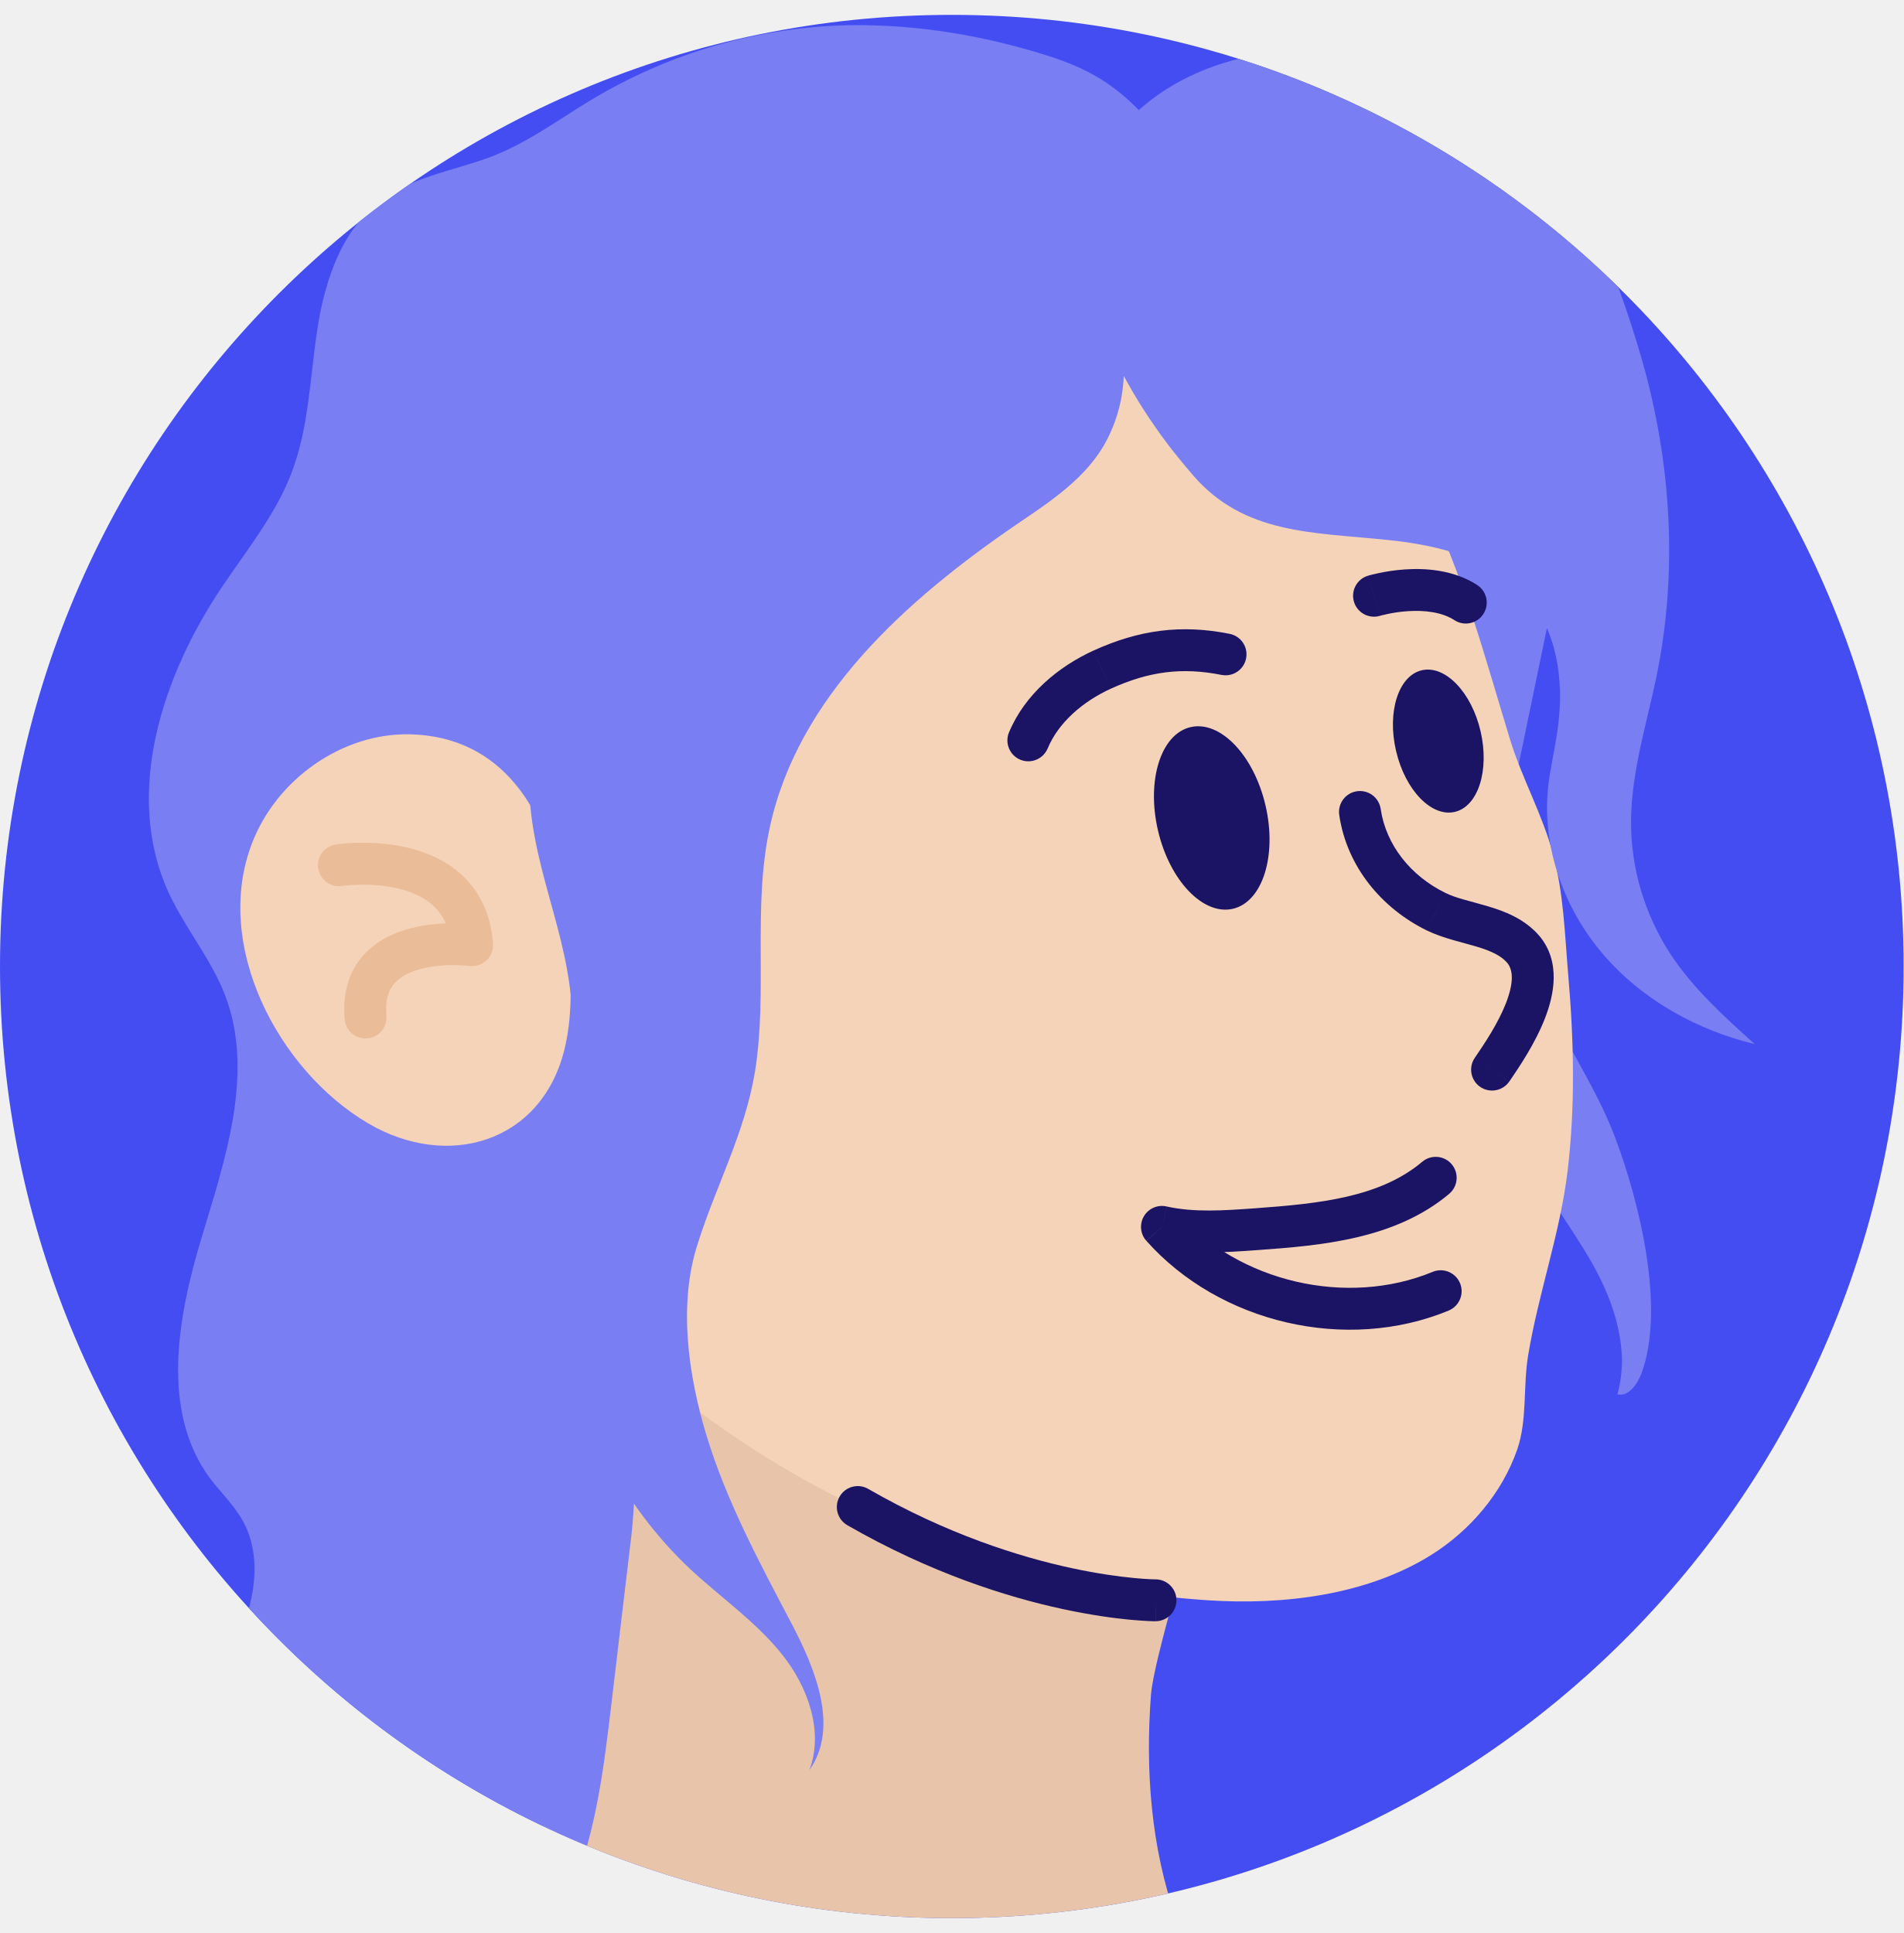
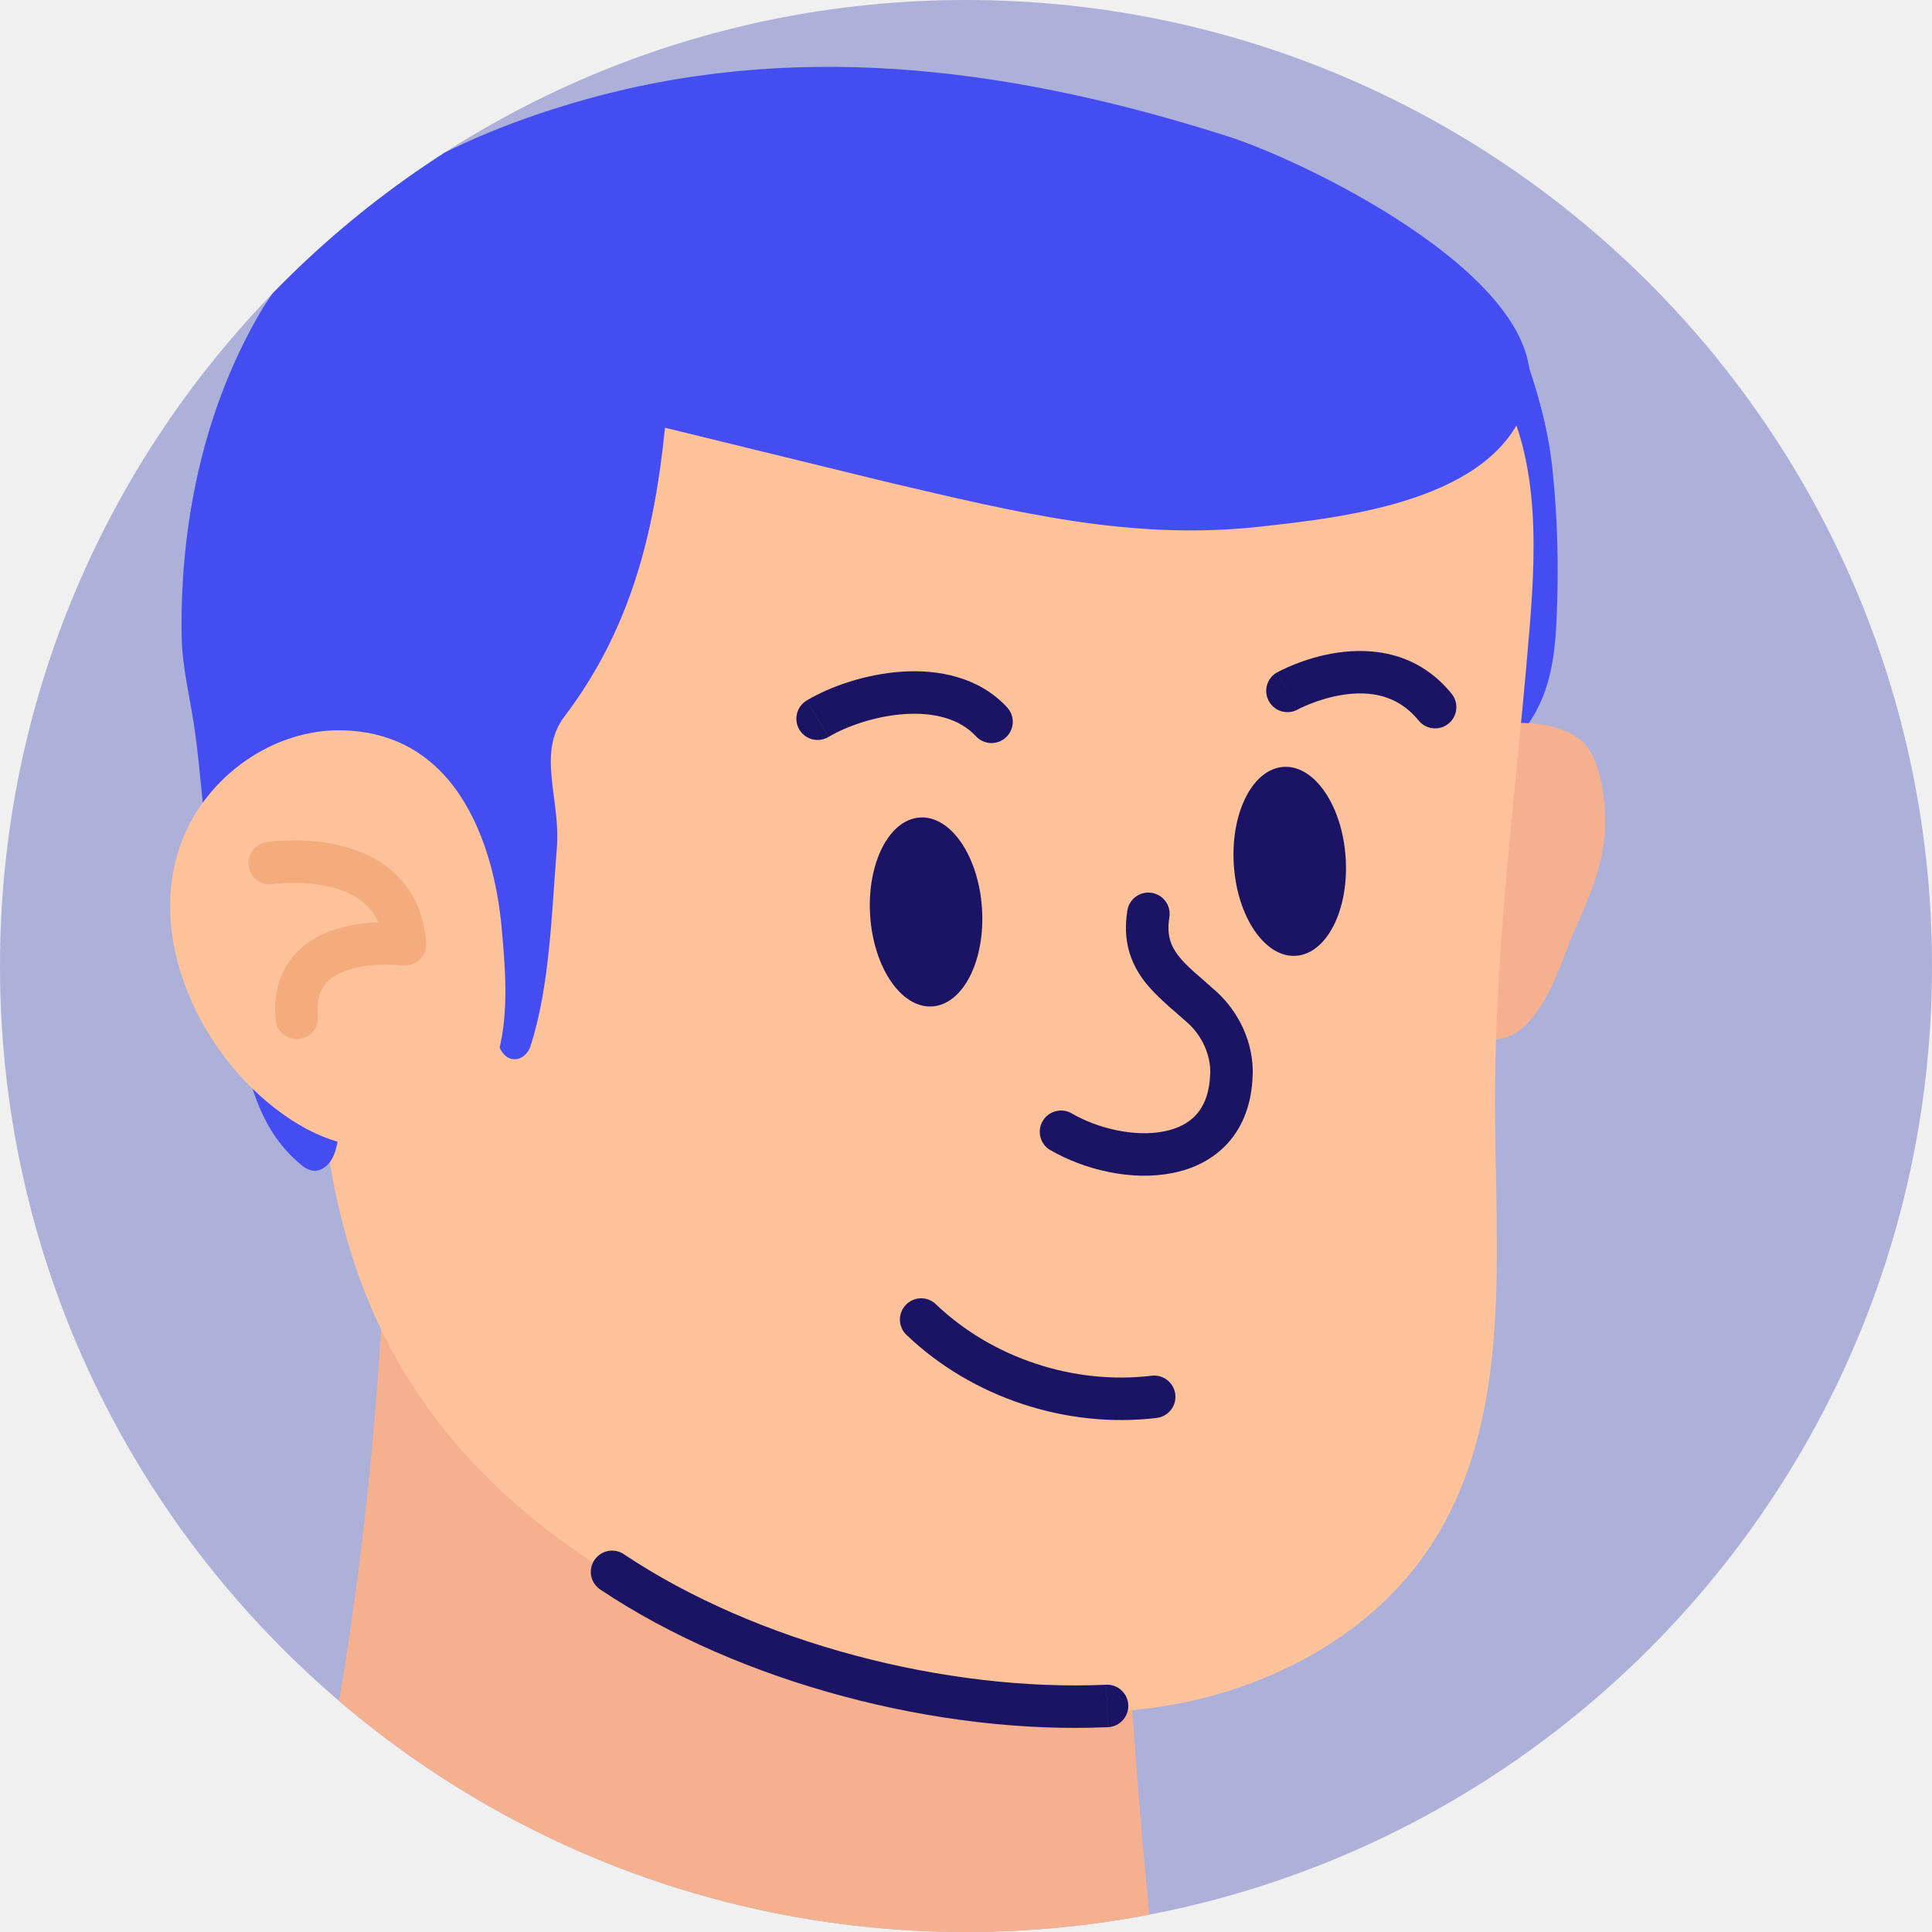
- <svg xmlns="http://www.w3.org/2000/svg" width="64" height="65" viewBox="0 0 64 65" fill="none">
-   <g id="00c.Charaters">
-     <g clip-path="url(#clip0_15574_16313)">
-       <path id="Vector" d="M64 0.5H0V64.5H64V0.5Z" fill="#444DF2" />
-       <path id="Vector_2" d="M51.175 38.529C51.789 39.937 52.775 41.153 53.53 42.484C54.285 43.815 54.797 45.415 54.375 46.887C54.746 46.977 55.04 46.554 55.181 46.196C56 44.007 55.117 40.436 54.323 38.311C53.312 35.585 51.136 33.23 51.021 30.324C50.048 32.91 50.048 35.982 51.175 38.529Z" fill="#797EF3" />
-       <path id="Vector_3" d="M49.561 9.934C51.302 12.046 52.659 14.631 52.608 17.37C52.582 18.33 52.39 19.265 52.198 20.199C51.801 22.119 51.405 24.026 51.008 25.946C50.905 26.42 50.816 26.894 50.56 27.303C49.971 28.263 48.627 28.57 47.577 28.186C46.528 27.802 45.747 26.842 45.337 25.806C44.697 24.218 44.774 22.401 45.248 20.762C45.721 19.111 46.566 17.601 47.437 16.129C48.089 15.028 48.781 13.914 49.805 13.146L49.561 9.934Z" fill="#797EF3" />
-       <path id="Vector_4" d="M39.539 64.5H25.818C25.805 64.5 25.805 64.5 25.792 64.5C23.475 64.385 21.133 64.462 18.803 64.487C18.343 64.487 17.882 64.5 17.408 64.5C17.498 64.193 17.587 63.898 17.664 63.604C19.123 58.548 19.827 53.646 20.083 48.462C20.135 47.463 20.16 46.452 20.186 45.441C20.531 45.543 20.877 45.633 21.235 45.722C21.312 45.748 21.376 45.761 21.453 45.774C22.042 45.914 22.631 46.042 23.232 46.132C28.455 47.028 33.843 46.465 39.155 46.401C41.255 46.375 40.295 50.484 39.463 53.697C39.463 53.71 39.45 53.722 39.45 53.735C39.079 55.13 38.746 56.359 38.695 56.999C38.503 59.521 38.695 62.132 39.539 64.5Z" fill="#E8C5AA" />
-       <path id="Vector_5" d="M44.224 11.751C43.008 10.881 41.549 10.33 40 9.793C33.114 7.399 24.614 8.116 19.251 13.466C17.203 15.502 15.731 18.087 14.95 20.878C14.106 23.886 14.541 26.548 14.733 29.582C15.027 34.394 15.782 39.489 18.906 43.162C24.192 49.383 32.512 53.287 40.614 53.812C43.136 53.978 45.939 53.646 48.115 52.289C49.421 51.47 50.496 50.215 51.008 48.743C51.354 47.745 51.2 46.606 51.379 45.556C51.725 43.482 52.442 41.498 52.698 39.412C52.966 37.21 52.915 34.983 52.723 32.782C52.608 31.425 52.57 30.03 52.211 28.711C51.853 27.38 51.174 26.19 50.765 24.858C49.946 22.183 49.178 19.252 47.91 16.756C47.014 15.002 45.837 12.89 44.224 11.751Z" fill="#F4D3B8" />
-       <path id="Vector_6" d="M41.451 30.559C42.449 30.326 42.939 28.77 42.546 27.083C42.153 25.396 41.025 24.218 40.026 24.451C39.028 24.683 38.538 26.239 38.931 27.926C39.324 29.613 40.452 30.791 41.451 30.559Z" fill="#1B1464" />
-       <path id="Vector_7" d="M48.91 27.301C49.695 27.118 50.082 25.903 49.776 24.588C49.471 23.274 48.585 22.356 47.8 22.539C47.016 22.722 46.628 23.937 46.935 25.251C47.241 26.566 48.125 27.484 48.91 27.301Z" fill="#1B1464" />
-       <path id="Vector_8" d="M50.672 32.376C50.866 32.608 50.905 33.027 50.628 33.738C50.367 34.406 49.917 35.082 49.582 35.571L50.744 36.366C51.074 35.883 51.612 35.087 51.938 34.25C52.249 33.456 52.48 32.34 51.753 31.471L50.672 32.376ZM47.974 31.29C48.503 31.548 49.189 31.695 49.628 31.827C50.135 31.978 50.468 32.136 50.68 32.384L51.748 31.466C51.256 30.894 50.584 30.643 50.031 30.478C49.41 30.292 48.983 30.215 48.59 30.024L47.974 31.29ZM45.025 27.406C45.281 29.154 46.465 30.551 47.972 31.289L48.591 30.024C47.435 29.457 46.597 28.422 46.418 27.201L45.025 27.406ZM49.582 35.571C49.362 35.892 49.445 36.33 49.765 36.549C50.085 36.768 50.524 36.686 50.743 36.366L49.582 35.571ZM51.213 31.924L51.753 31.472C51.75 31.47 51.749 31.467 51.746 31.466L51.213 31.924ZM48.281 30.657L47.972 31.289C47.973 31.289 47.973 31.29 47.974 31.29L48.281 30.657ZM46.418 27.201C46.361 26.816 46.004 26.551 45.619 26.607C45.234 26.663 44.969 27.02 45.025 27.406L46.418 27.201Z" fill="#1B1464" />
-       <path id="Vector_9" d="M42.291 42.035C44.373 41.884 46.894 41.684 48.723 40.143L47.816 39.066C46.394 40.264 44.359 40.474 42.19 40.631L42.291 42.035ZM38.913 41.943C40.068 42.199 41.247 42.11 42.291 42.035L42.19 40.631C41.11 40.709 40.139 40.773 39.219 40.569L38.913 41.943ZM48.167 42.768C45.284 43.959 41.659 43.112 39.592 40.788L38.54 41.724C41.004 44.494 45.264 45.491 48.704 44.07L48.167 42.768ZM48.722 40.143C49.019 39.892 49.057 39.448 48.807 39.151C48.556 38.854 48.112 38.816 47.815 39.066L48.722 40.143ZM39.066 41.255L39.218 40.568C38.92 40.501 38.613 40.636 38.458 40.898C38.303 41.162 38.336 41.495 38.538 41.722L39.066 41.255ZM48.704 44.069C49.064 43.92 49.234 43.508 49.086 43.15C48.937 42.79 48.525 42.62 48.167 42.768L48.704 44.069Z" fill="#1B1464" />
-       <path id="Vector_10" d="M36.763 21.876C35.594 22.411 34.459 23.339 33.923 24.627L35.222 25.168C35.581 24.304 36.392 23.594 37.348 23.157L36.763 21.876ZM41.341 21.314C39.715 20.989 38.298 21.178 36.765 21.876L37.348 23.157C38.63 22.574 39.748 22.431 41.066 22.695L41.341 21.314ZM33.923 24.625C33.773 24.984 33.943 25.396 34.301 25.546C34.66 25.695 35.072 25.525 35.222 25.167L33.923 24.625ZM37.056 22.516L36.764 21.875C36.764 21.875 36.763 21.875 36.763 21.876L37.056 22.516ZM41.065 22.694C41.446 22.771 41.818 22.522 41.893 22.142C41.97 21.761 41.722 21.39 41.341 21.314L41.065 22.694Z" fill="#1B1464" />
-       <path id="Vector_11" d="M46.195 20.033C46.4 20.706 46.4 20.706 46.399 20.706C46.399 20.706 46.399 20.706 46.4 20.706C46.401 20.706 46.405 20.705 46.409 20.703C46.418 20.701 46.435 20.696 46.456 20.691C46.5 20.679 46.565 20.664 46.65 20.646C46.819 20.61 47.057 20.57 47.325 20.552C47.886 20.514 48.474 20.579 48.9 20.855L49.664 19.672C48.86 19.153 47.905 19.102 47.232 19.148C46.884 19.171 46.579 19.223 46.363 19.269C46.254 19.292 46.166 19.313 46.102 19.329C46.07 19.336 46.045 19.344 46.026 19.349C46.017 19.352 46.01 19.354 46.005 19.356C46.002 19.357 45.999 19.357 45.997 19.358C45.995 19.358 45.995 19.358 45.994 19.36H45.993C45.99 19.36 45.99 19.36 46.195 20.033ZM48.899 20.855C49.225 21.066 49.661 20.972 49.871 20.645C50.081 20.317 49.989 19.882 49.661 19.672L48.899 20.855ZM45.99 19.36C45.618 19.472 45.408 19.865 45.521 20.238C45.633 20.61 46.026 20.82 46.399 20.707L45.99 19.36Z" fill="#1B1464" />
-       <path id="Vector_12" d="M39.398 15.118C39.629 15.412 39.872 15.706 40.115 15.988C41.831 17.972 44.135 17.895 46.592 18.151C48.422 18.33 50.381 18.817 51.507 20.276C52.429 21.479 52.583 23.13 52.352 24.628C52.263 25.255 52.109 25.87 52.045 26.497C51.84 28.506 52.583 30.554 53.888 32.078C55.194 33.614 57.05 34.638 58.995 35.111C57.971 34.19 56.934 33.255 56.166 32.09C55.296 30.759 54.822 29.185 54.835 27.598C54.848 25.972 55.347 24.385 55.68 22.798C56.422 19.252 56.192 15.54 55.194 12.071C54.362 9.204 52.928 5.262 50.253 3.61C48.051 2.241 45.658 1.55 43.034 1.754C40.806 1.934 38.566 2.97 37.299 4.826C35.123 8.014 37.299 12.417 39.398 15.118Z" fill="#797EF3" />
-       <path id="Vector_13" d="M38.72 9.383C38.528 9.524 38.336 9.652 38.144 9.78C37.888 9.946 37.632 10.113 37.376 10.266C37.21 10.369 37.043 10.471 36.877 10.574C34.304 12.212 31.719 13.85 29.376 15.809C27.891 17.05 26.509 18.394 25.152 19.764C24.538 20.378 23.744 20.942 23.194 21.594C22.656 22.234 22.669 22.913 22.579 23.745C22.567 23.873 22.554 24.014 22.528 24.142C22.042 28.327 21.555 32.513 21.056 36.686C20.698 39.706 21.005 42.625 21.21 45.543C21.21 45.594 21.223 45.646 21.223 45.697C21.325 47.31 21.402 48.922 21.312 50.574C21.287 51.047 21.248 51.521 21.184 51.994C20.979 53.761 20.762 55.514 20.557 57.281C20.288 59.559 20.007 61.889 19.047 63.975C18.97 64.142 18.88 64.321 18.791 64.487H6.656C6.362 64.231 6.093 63.975 5.901 63.668C5.146 62.439 5.517 60.212 5.978 58.958C6.477 57.639 7.347 56.487 7.949 55.22C8.551 53.94 8.845 52.378 8.167 51.15C7.872 50.612 7.424 50.19 7.053 49.703C5.402 47.45 5.965 44.314 6.771 41.639C7.578 38.964 8.563 36.071 7.565 33.46C7.091 32.231 6.208 31.194 5.658 29.991C4.16 26.689 5.44 22.746 7.463 19.738C8.295 18.497 9.255 17.319 9.792 15.924C10.381 14.401 10.419 12.724 10.663 11.111C10.906 9.498 11.443 7.809 12.736 6.798C13.799 5.966 15.155 5.761 16.397 5.313C17.664 4.852 18.701 4.071 19.84 3.38C22.49 1.78 25.511 0.897 28.608 0.846C30.874 0.82 33.139 1.204 35.29 1.895C36.647 2.33 37.479 2.881 38.272 3.687C38.682 4.11 39.091 4.609 39.552 5.185C39.898 5.62 40.243 6.068 40.346 6.606C40.551 7.745 39.68 8.679 38.72 9.383Z" fill="#797EF3" />
-       <path id="Vector_14" d="M17.306 26.343C16.486 25.37 15.347 24.73 13.786 24.692C11.494 24.641 9.293 26.215 8.474 28.353C7.142 31.796 9.37 36.007 12.378 37.774C15.053 39.348 18.189 38.426 18.97 35.316C19.315 33.934 19.174 32.474 19.046 31.066C18.867 29.364 18.355 27.598 17.306 26.343Z" fill="#F4D3B8" />
-       <path id="Vector_15" d="M15.872 31.783C15.966 31.086 15.964 31.086 15.964 31.086C15.964 31.086 15.964 31.086 15.963 31.086H15.962C15.96 31.086 15.959 31.086 15.958 31.086C15.954 31.086 15.95 31.084 15.945 31.084C15.935 31.083 15.921 31.082 15.904 31.079C15.87 31.075 15.822 31.07 15.762 31.066C15.643 31.057 15.477 31.047 15.28 31.046C14.889 31.043 14.352 31.074 13.808 31.215C13.269 31.354 12.663 31.618 12.213 32.127C11.743 32.657 11.509 33.377 11.587 34.277L12.99 34.155C12.94 33.583 13.089 33.262 13.267 33.061C13.464 32.838 13.772 32.678 14.161 32.578C14.545 32.478 14.951 32.453 15.273 32.454C15.432 32.455 15.562 32.463 15.653 32.469C15.698 32.473 15.733 32.476 15.754 32.478C15.766 32.48 15.774 32.481 15.777 32.481C15.78 32.481 15.781 32.481 15.781 32.481C15.779 32.481 15.779 32.481 15.872 31.783ZM11.392 29.095C11.497 29.791 11.497 29.791 11.497 29.791C11.497 29.791 11.5 29.791 11.502 29.79C11.507 29.789 11.516 29.789 11.528 29.786C11.552 29.784 11.591 29.779 11.642 29.774C11.743 29.763 11.891 29.753 12.072 29.749C12.435 29.742 12.909 29.765 13.376 29.875C13.846 29.985 14.27 30.174 14.582 30.469C14.879 30.75 15.12 31.168 15.172 31.834L16.576 31.727C16.499 30.731 16.117 29.98 15.55 29.445C14.998 28.924 14.317 28.648 13.7 28.503C13.079 28.357 12.48 28.331 12.045 28.34C11.825 28.344 11.642 28.358 11.511 28.369C11.446 28.376 11.393 28.382 11.356 28.386C11.337 28.389 11.323 28.39 11.312 28.392C11.306 28.394 11.301 28.394 11.297 28.394C11.296 28.394 11.294 28.394 11.294 28.395H11.292C11.292 28.395 11.292 28.395 11.291 28.395C11.287 28.399 11.287 28.399 11.392 29.095ZM11.587 34.277C11.62 34.664 11.962 34.951 12.35 34.917C12.738 34.883 13.024 34.542 12.99 34.154L11.587 34.277ZM15.872 31.783L15.779 32.481C15.989 32.509 16.201 32.44 16.356 32.294C16.511 32.148 16.59 31.941 16.574 31.728L15.872 31.783ZM11.287 28.399C10.903 28.458 10.638 28.816 10.697 29.2C10.756 29.584 11.114 29.849 11.498 29.79L11.287 28.399Z" fill="#EABC97" />
-       <path id="Vector_16" d="M18.983 18.023C19.763 15.834 21.069 13.761 22.4 11.892C23.693 10.062 25.447 8.564 27.456 7.566C29.338 6.644 31.514 6.158 33.536 6.695C36.839 7.578 38.848 11.7 37.197 14.823C36.544 16.065 35.303 16.871 34.151 17.652C30.451 20.186 26.829 23.438 25.882 27.815C25.293 30.516 25.818 33.319 25.383 36.033C25.037 38.119 24.064 39.886 23.45 41.844C22.797 43.866 23.142 46.247 23.744 48.244C24.422 50.484 25.536 52.545 26.624 54.618C27.43 56.154 28.211 58.1 27.213 59.521C27.699 58.215 27.162 56.718 26.291 55.63C25.421 54.542 24.256 53.735 23.232 52.788C20.864 50.574 19.315 47.514 18.867 44.314C18.675 42.983 18.522 41.55 18.432 40.193C18.33 38.567 19.008 36.954 19.187 35.342C19.52 32.295 18.099 29.953 17.831 27.124C17.549 24.154 17.971 20.865 18.983 18.023Z" fill="#797EF3" />
-       <path id="Vector_17" d="M38.848 53.812C38.848 53.108 38.848 53.108 38.848 53.108C38.847 53.108 38.846 53.108 38.842 53.108C38.835 53.108 38.825 53.108 38.81 53.108C38.78 53.107 38.734 53.105 38.671 53.103C38.547 53.098 38.36 53.086 38.116 53.062C37.628 53.016 36.915 52.921 36.035 52.732C34.272 52.353 31.84 51.591 29.188 50.066L28.486 51.287C31.286 52.897 33.86 53.705 35.739 54.109C36.678 54.311 37.447 54.414 37.983 54.465C38.252 54.49 38.463 54.503 38.609 54.51C38.682 54.514 38.739 54.515 38.779 54.516C38.799 54.516 38.815 54.517 38.826 54.517C38.831 54.517 38.837 54.517 38.84 54.517C38.842 54.517 38.844 54.517 38.844 54.517H38.846C38.848 54.516 38.848 54.516 38.848 53.812ZM29.189 50.066C28.853 49.872 28.421 49.987 28.228 50.325C28.035 50.663 28.15 51.093 28.488 51.287L29.189 50.066ZM38.848 54.516C39.237 54.516 39.552 54.201 39.552 53.812C39.552 53.423 39.237 53.108 38.848 53.108V54.516Z" fill="#1B1464" />
-     </g>
+ <svg xmlns="http://www.w3.org/2000/svg" width="64" height="64" viewBox="0 0 64 64" fill="none">
+   <g clip-path="url(#clip0_18055_16196)">
+     <path d="M64 0H0V64H64V0Z" fill="#ADB0D9" />
+     <path d="M47.859 17.382C48.102 16.486 48.755 15.629 48.589 14.72C48.461 14.016 48.166 13.286 48.256 12.557C48.32 12.019 49.126 10.406 49.83 10.598C50.112 10.675 50.253 10.995 50.342 11.264C50.854 12.736 51.264 13.99 51.43 15.565C51.597 17.152 51.635 18.752 51.571 20.352C51.533 21.337 51.443 22.336 51.046 23.232C50.701 24.026 50.112 24.717 49.395 25.19C49.19 24.742 48.755 24.461 48.435 24.09C47.923 23.514 47.68 22.758 47.539 22.003C47.539 20.403 47.437 18.97 47.859 17.382Z" fill="#444DF2" />
+     <path d="M46.374 32C46.118 30.95 46.221 29.85 46.323 28.774C46.451 27.482 46.835 26.138 47.629 25.19C48.243 24.461 49.114 23.974 50.291 23.949C51.072 23.936 52.198 24.128 52.646 24.832C53.107 25.574 53.222 26.816 53.158 27.648C53.069 28.774 52.608 29.811 52.16 30.822C51.673 31.936 51.033 34.33 49.549 34.432C48 34.547 46.733 33.446 46.374 32Z" fill="#F5B18F" />
+     <path d="M38.131 64H9.651C9.754 63.565 9.856 63.13 9.958 62.694C11.993 53.965 12.787 45.504 12.902 36.352C20.109 39.014 27.686 37.875 35.123 37.76C37.888 37.722 36.966 40.858 36.992 43.789C37.03 47.45 37.171 51.098 37.389 54.733C37.568 57.831 37.824 60.928 38.131 64Z" fill="#F5B18F" />
+     <path d="M50.675 20.736C50.381 24.397 49.933 28.058 49.69 31.731C49.587 33.357 49.523 34.969 49.523 36.595C49.536 41.613 50.138 47.053 47.373 51.238C45.338 54.31 41.741 56.115 38.08 56.589C35.43 56.934 32.781 56.614 30.195 56.038C26.163 55.155 22.029 53.542 18.611 51.046C16.512 49.51 14.694 47.642 13.35 45.389C12.058 43.238 11.29 40.819 10.893 38.323C10.688 37.005 10.586 35.661 10.573 34.317C10.547 31.821 10.803 29.325 11.162 26.854C11.674 23.322 12.173 19.584 14.182 16.538C16.064 13.696 18.854 11.482 21.965 10.112C27.162 7.833 33.037 7.68 38.707 8.025C40.717 8.153 42.739 8.333 44.646 8.973C46.554 9.613 48.346 10.752 49.434 12.429C50.982 14.822 50.906 17.894 50.675 20.736Z" fill="#FEC29B" />
+     <path d="M30.883 33.339C31.906 33.272 32.643 31.817 32.529 30.088C32.416 28.36 31.495 27.013 30.472 27.081C29.449 27.148 28.712 28.603 28.825 30.332C28.939 32.06 29.86 33.407 30.883 33.339Z" fill="#1B1464" />
+     <path d="M42.929 31.662C43.952 31.595 44.69 30.14 44.576 28.411C44.463 26.683 43.541 25.336 42.519 25.404C41.496 25.471 40.758 26.926 40.872 28.655C40.985 30.383 41.907 31.73 42.929 31.662Z" fill="#1B1464" />
+     <path d="M27.446 24.412C28.05 24.052 29.014 23.716 29.982 23.654C30.954 23.593 31.795 23.813 32.329 24.389L33.362 23.432C32.425 22.421 31.082 22.173 29.892 22.249C28.696 22.325 27.516 22.732 26.725 23.203L27.446 24.412ZM32.329 24.389C32.594 24.675 33.039 24.691 33.324 24.426C33.609 24.161 33.626 23.716 33.361 23.432L32.329 24.389ZM26.724 23.204C26.39 23.404 26.281 23.835 26.479 24.169C26.679 24.503 27.11 24.612 27.445 24.413L26.724 23.204Z" fill="#1B1464" />
+     <path d="M42.65 22.886C42.991 23.502 42.99 23.502 42.99 23.502C42.99 23.502 42.991 23.502 42.993 23.501C42.995 23.5 43.002 23.496 43.011 23.492C43.027 23.483 43.055 23.469 43.092 23.451C43.167 23.415 43.278 23.365 43.417 23.31C43.7 23.199 44.087 23.075 44.516 23.012C45.373 22.886 46.3 23.012 46.994 23.868L48.087 22.981C46.963 21.596 45.445 21.454 44.312 21.619C43.746 21.702 43.251 21.862 42.902 22.001C42.725 22.07 42.582 22.135 42.482 22.184C42.431 22.208 42.391 22.229 42.363 22.244C42.349 22.252 42.337 22.258 42.328 22.262C42.324 22.264 42.321 22.266 42.318 22.268C42.317 22.27 42.315 22.27 42.314 22.271C42.314 22.271 42.313 22.271 42.313 22.272C42.309 22.271 42.308 22.271 42.65 22.886ZM46.993 23.868C47.237 24.17 47.681 24.216 47.983 23.972C48.285 23.727 48.331 23.283 48.087 22.981L46.993 23.868ZM42.308 22.271C41.967 22.459 41.844 22.888 42.034 23.228C42.222 23.569 42.651 23.692 42.991 23.502L42.308 22.271Z" fill="#1B1464" />
+     <path d="M30.029 44.221C32.205 46.301 35.333 47.329 38.317 46.971L38.149 45.573C35.578 45.882 32.869 44.989 31 43.203L30.029 44.221ZM38.317 46.971C38.703 46.925 38.979 46.574 38.933 46.188C38.886 45.801 38.536 45.526 38.149 45.572L38.317 46.971ZM31.002 43.203C30.72 42.934 30.275 42.944 30.006 43.226C29.737 43.507 29.747 43.953 30.029 44.221L31.002 43.203Z" fill="#1B1464" />
+     <path d="M50.547 13.402C49.485 16.589 44.557 17.139 41.741 17.446C37.453 17.92 33.639 16.96 29.517 16C28.979 15.872 22.029 14.169 22.029 14.169C21.671 17.728 20.864 20.877 18.701 23.731C17.767 24.96 18.586 26.496 18.445 28.109C18.279 30.169 18.215 32.678 17.575 34.65C17.498 34.906 17.255 35.123 16.986 35.085C16.614 35.033 16.499 34.586 16.358 34.24C16.038 33.434 15.13 32.704 14.234 33.088C13.389 33.459 12.966 34.778 12.531 35.507C12.122 36.198 11.482 36.787 11.251 37.555C11.175 37.811 11.149 38.08 11.034 38.323C10.918 38.566 10.688 38.784 10.419 38.784C10.227 38.784 10.048 38.656 9.907 38.528C8.512 37.325 8.282 35.737 7.808 34.099C7.271 32.179 7.053 30.195 6.861 28.224C6.746 26.944 6.643 25.651 6.477 24.371C6.336 23.258 6.029 22.157 6.016 21.03C5.965 17.395 6.72 13.709 8.499 10.56C10.829 6.464 15.578 4.301 19.84 3.174C26.855 1.331 33.856 2.342 40.678 4.518C43.431 5.402 51.853 9.523 50.547 13.402Z" fill="#444DF2" />
+     <path d="M40.282 32.836C39.718 32.324 39.319 32.033 39.021 31.64C38.778 31.318 38.642 30.963 38.737 30.386L37.346 30.158C37.185 31.142 37.44 31.882 37.897 32.488C38.3 33.021 38.911 33.492 39.334 33.878L40.282 32.836ZM41.498 35.606C41.53 34.55 41.047 33.523 40.279 32.833L39.338 33.88C39.825 34.317 40.109 34.954 40.091 35.562L41.498 35.606ZM34.797 38.1C35.931 38.757 37.492 39.127 38.838 38.859C39.524 38.724 40.185 38.414 40.685 37.855C41.189 37.29 41.471 36.532 41.496 35.603L40.088 35.563C40.069 36.221 39.878 36.643 39.633 36.918C39.383 37.198 39.022 37.388 38.561 37.478C37.615 37.667 36.399 37.403 35.498 36.881L34.797 38.1ZM38.737 30.386C38.799 30.002 38.539 29.64 38.156 29.577C37.772 29.514 37.409 29.774 37.346 30.158L38.737 30.386ZM39.808 33.357L39.334 33.878C39.336 33.879 39.337 33.88 39.338 33.88L39.808 33.357ZM40.794 35.584L40.09 35.562V35.563L40.794 35.584ZM35.501 36.882C35.164 36.687 34.734 36.803 34.538 37.139C34.344 37.476 34.459 37.906 34.795 38.102L35.501 36.882Z" fill="#1B1464" />
+     <path d="M14.861 25.843C14.042 24.87 12.902 24.23 11.341 24.192C9.05 24.141 6.848 25.715 6.029 27.853C4.698 31.296 6.925 35.507 9.933 37.273C12.608 38.848 15.744 37.926 16.525 34.816C16.87 33.434 16.73 31.974 16.602 30.566C16.422 28.864 15.91 27.098 14.861 25.843Z" fill="#FEC29B" />
+     <path d="M13.414 31.283C13.508 30.586 13.507 30.586 13.507 30.586C13.507 30.586 13.507 30.586 13.505 30.586H13.504C13.503 30.586 13.502 30.586 13.5 30.586C13.496 30.586 13.492 30.584 13.487 30.584C13.477 30.583 13.463 30.582 13.446 30.579C13.412 30.575 13.364 30.57 13.304 30.566C13.185 30.557 13.019 30.547 12.822 30.546C12.431 30.543 11.894 30.574 11.35 30.715C10.811 30.854 10.206 31.118 9.755 31.628C9.285 32.157 9.051 32.877 9.129 33.777L10.532 33.655C10.482 33.083 10.632 32.762 10.81 32.561C11.007 32.338 11.314 32.178 11.703 32.078C12.087 31.978 12.493 31.953 12.815 31.954C12.974 31.955 13.105 31.963 13.196 31.969C13.24 31.973 13.275 31.976 13.297 31.978C13.308 31.98 13.316 31.981 13.32 31.981C13.322 31.981 13.324 31.981 13.324 31.981C13.321 31.981 13.321 31.981 13.414 31.283ZM8.934 28.595C9.039 29.291 9.039 29.291 9.039 29.291C9.039 29.291 9.042 29.291 9.045 29.29C9.05 29.289 9.059 29.289 9.07 29.286C9.094 29.284 9.133 29.279 9.184 29.274C9.285 29.263 9.434 29.253 9.614 29.249C9.978 29.242 10.451 29.265 10.918 29.375C11.388 29.485 11.812 29.674 12.124 29.969C12.421 30.25 12.662 30.668 12.714 31.334L14.118 31.227C14.042 30.231 13.659 29.48 13.092 28.945C12.54 28.424 11.859 28.148 11.242 28.003C10.621 27.857 10.022 27.831 9.587 27.84C9.367 27.844 9.184 27.858 9.053 27.869C8.988 27.876 8.936 27.882 8.899 27.886C8.879 27.889 8.865 27.89 8.854 27.892C8.849 27.894 8.844 27.894 8.84 27.894C8.838 27.894 8.836 27.894 8.836 27.895H8.835C8.835 27.895 8.835 27.895 8.833 27.895C8.829 27.899 8.829 27.899 8.934 28.595ZM9.129 33.777C9.162 34.164 9.504 34.451 9.892 34.417C10.28 34.383 10.566 34.042 10.532 33.654L9.129 33.777ZM13.414 31.283L13.321 31.981C13.531 32.009 13.743 31.94 13.898 31.794C14.053 31.648 14.133 31.441 14.116 31.228L13.414 31.283ZM8.829 27.899C8.445 27.958 8.181 28.316 8.239 28.7C8.298 29.084 8.657 29.349 9.041 29.29L8.829 27.899Z" fill="#F4AC7D" />
+     <path d="M36.64 55.809C31.338 56.046 25.051 54.417 20.666 51.485L19.884 52.655C24.535 55.766 31.124 57.464 36.703 57.215L36.64 55.809ZM20.667 51.485C20.343 51.269 19.907 51.356 19.69 51.68C19.474 52.004 19.561 52.44 19.885 52.657L20.667 51.485ZM36.704 57.215C37.092 57.197 37.393 56.868 37.376 56.48C37.359 56.092 37.029 55.791 36.641 55.808L36.704 57.215Z" fill="#1B1464" />
  </g>
  <defs>
-     <clipPath id="clip0_15574_16313">
-       <rect y="0.5" width="64" height="64" rx="32" fill="white" />
+     <clipPath id="clip0_18055_16196">
+       <rect width="64" height="64" rx="32" fill="white" />
    </clipPath>
  </defs>
</svg>
